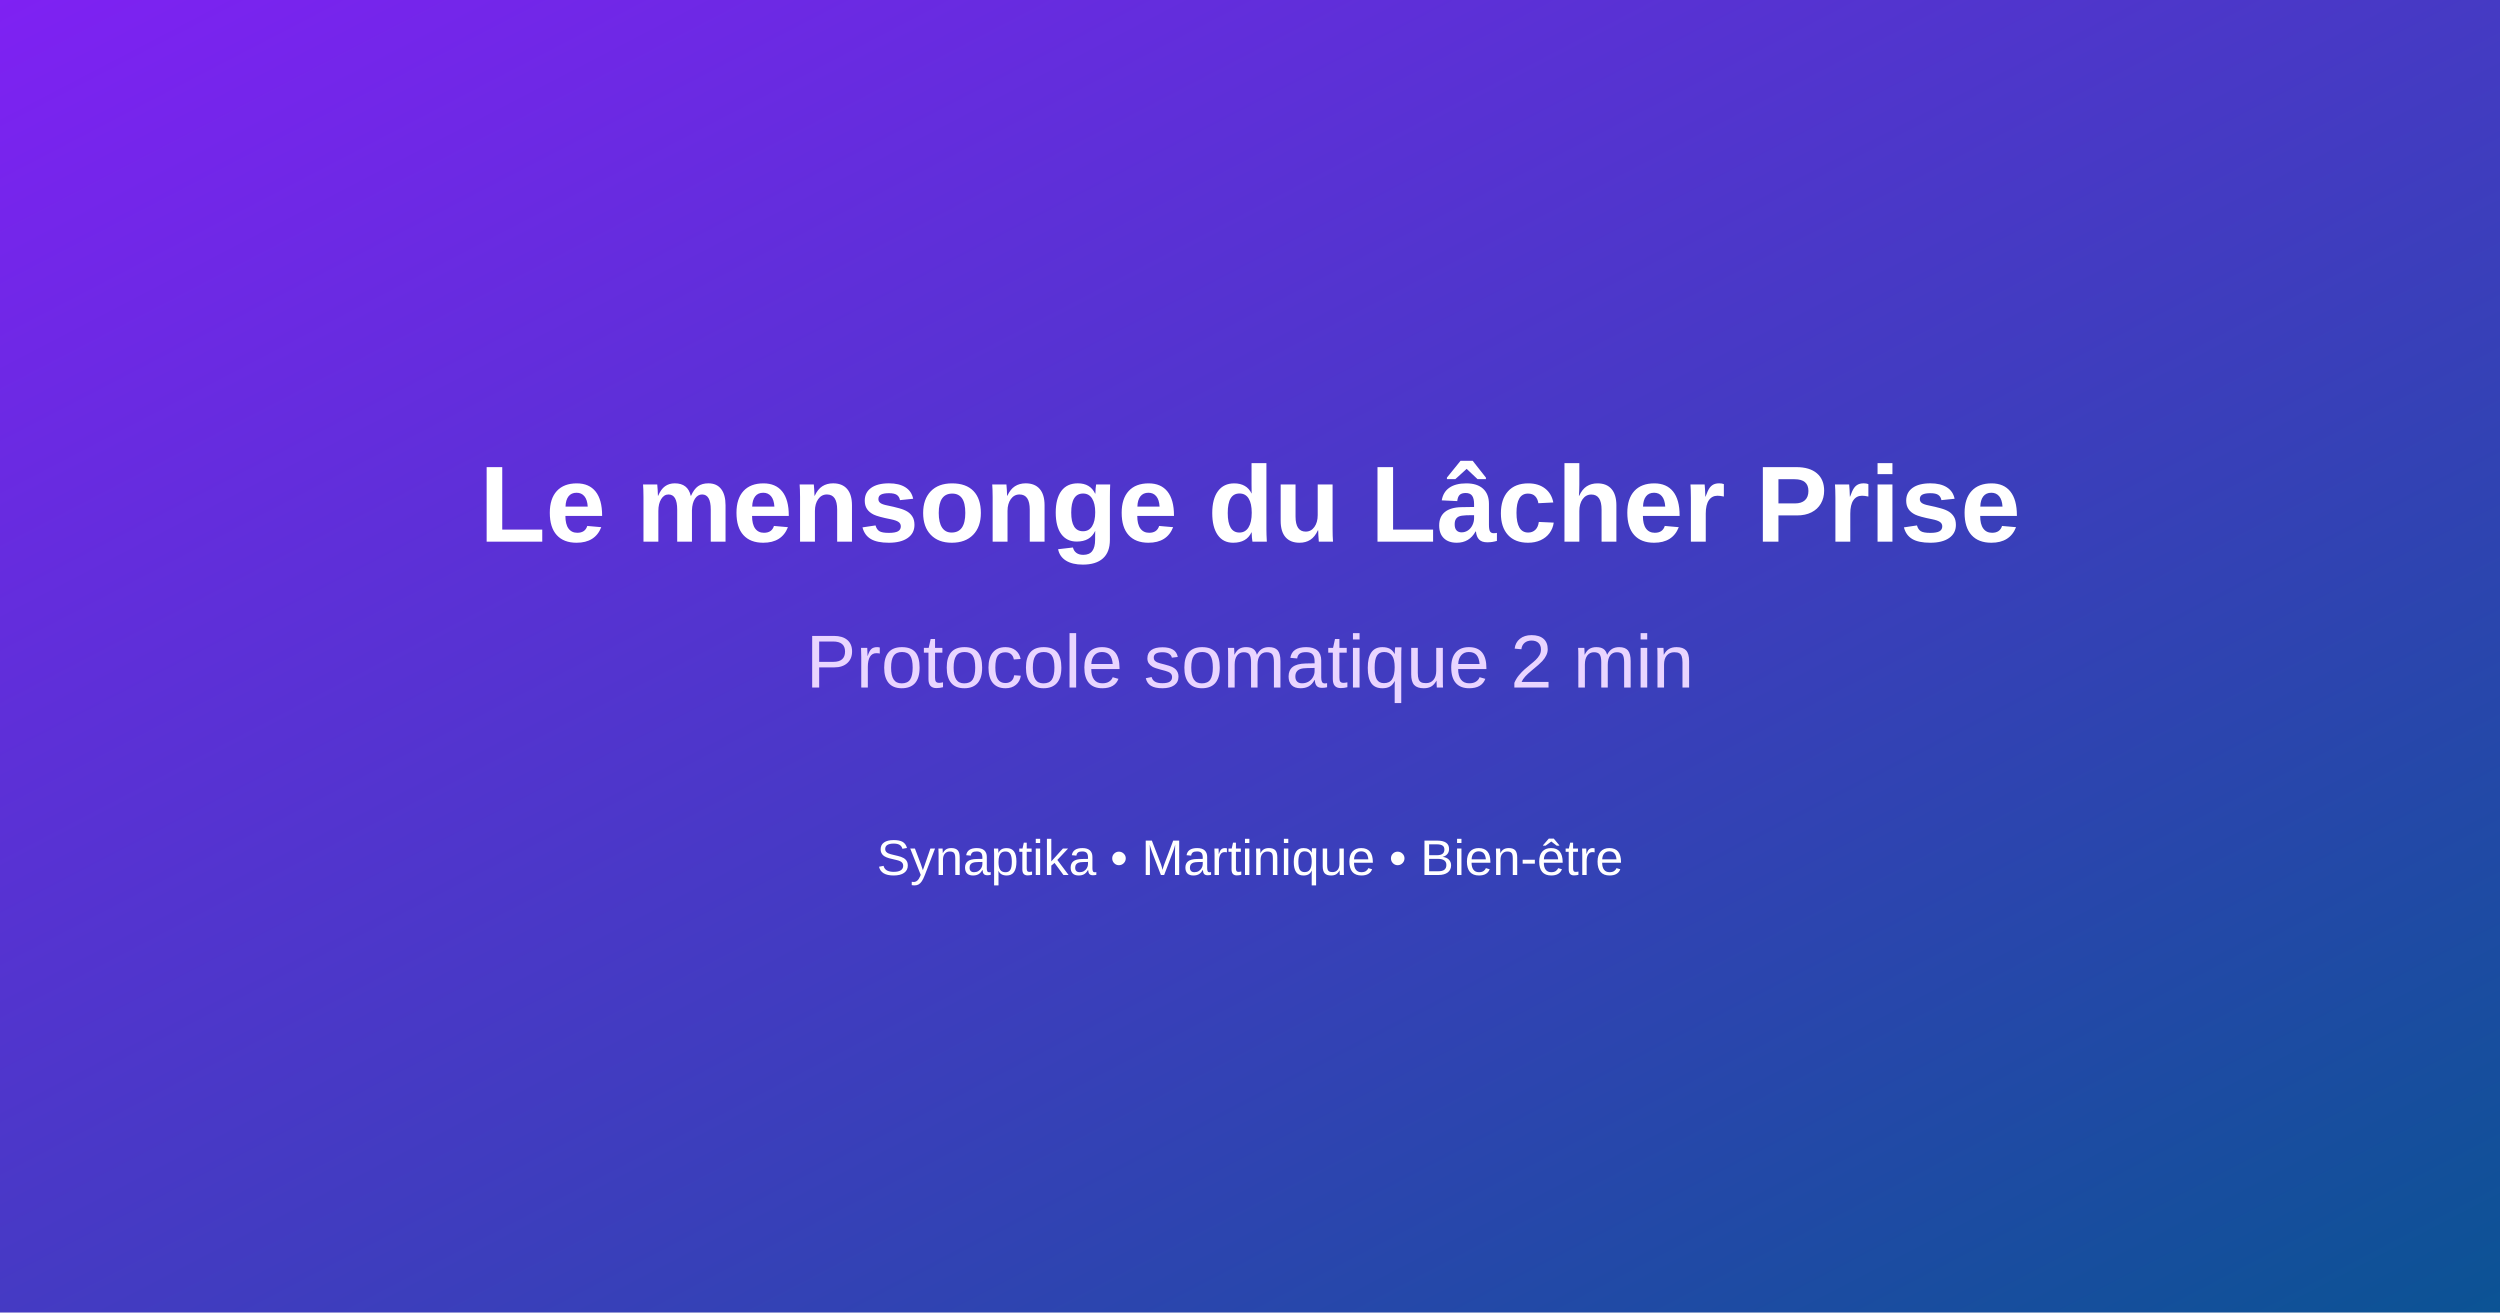
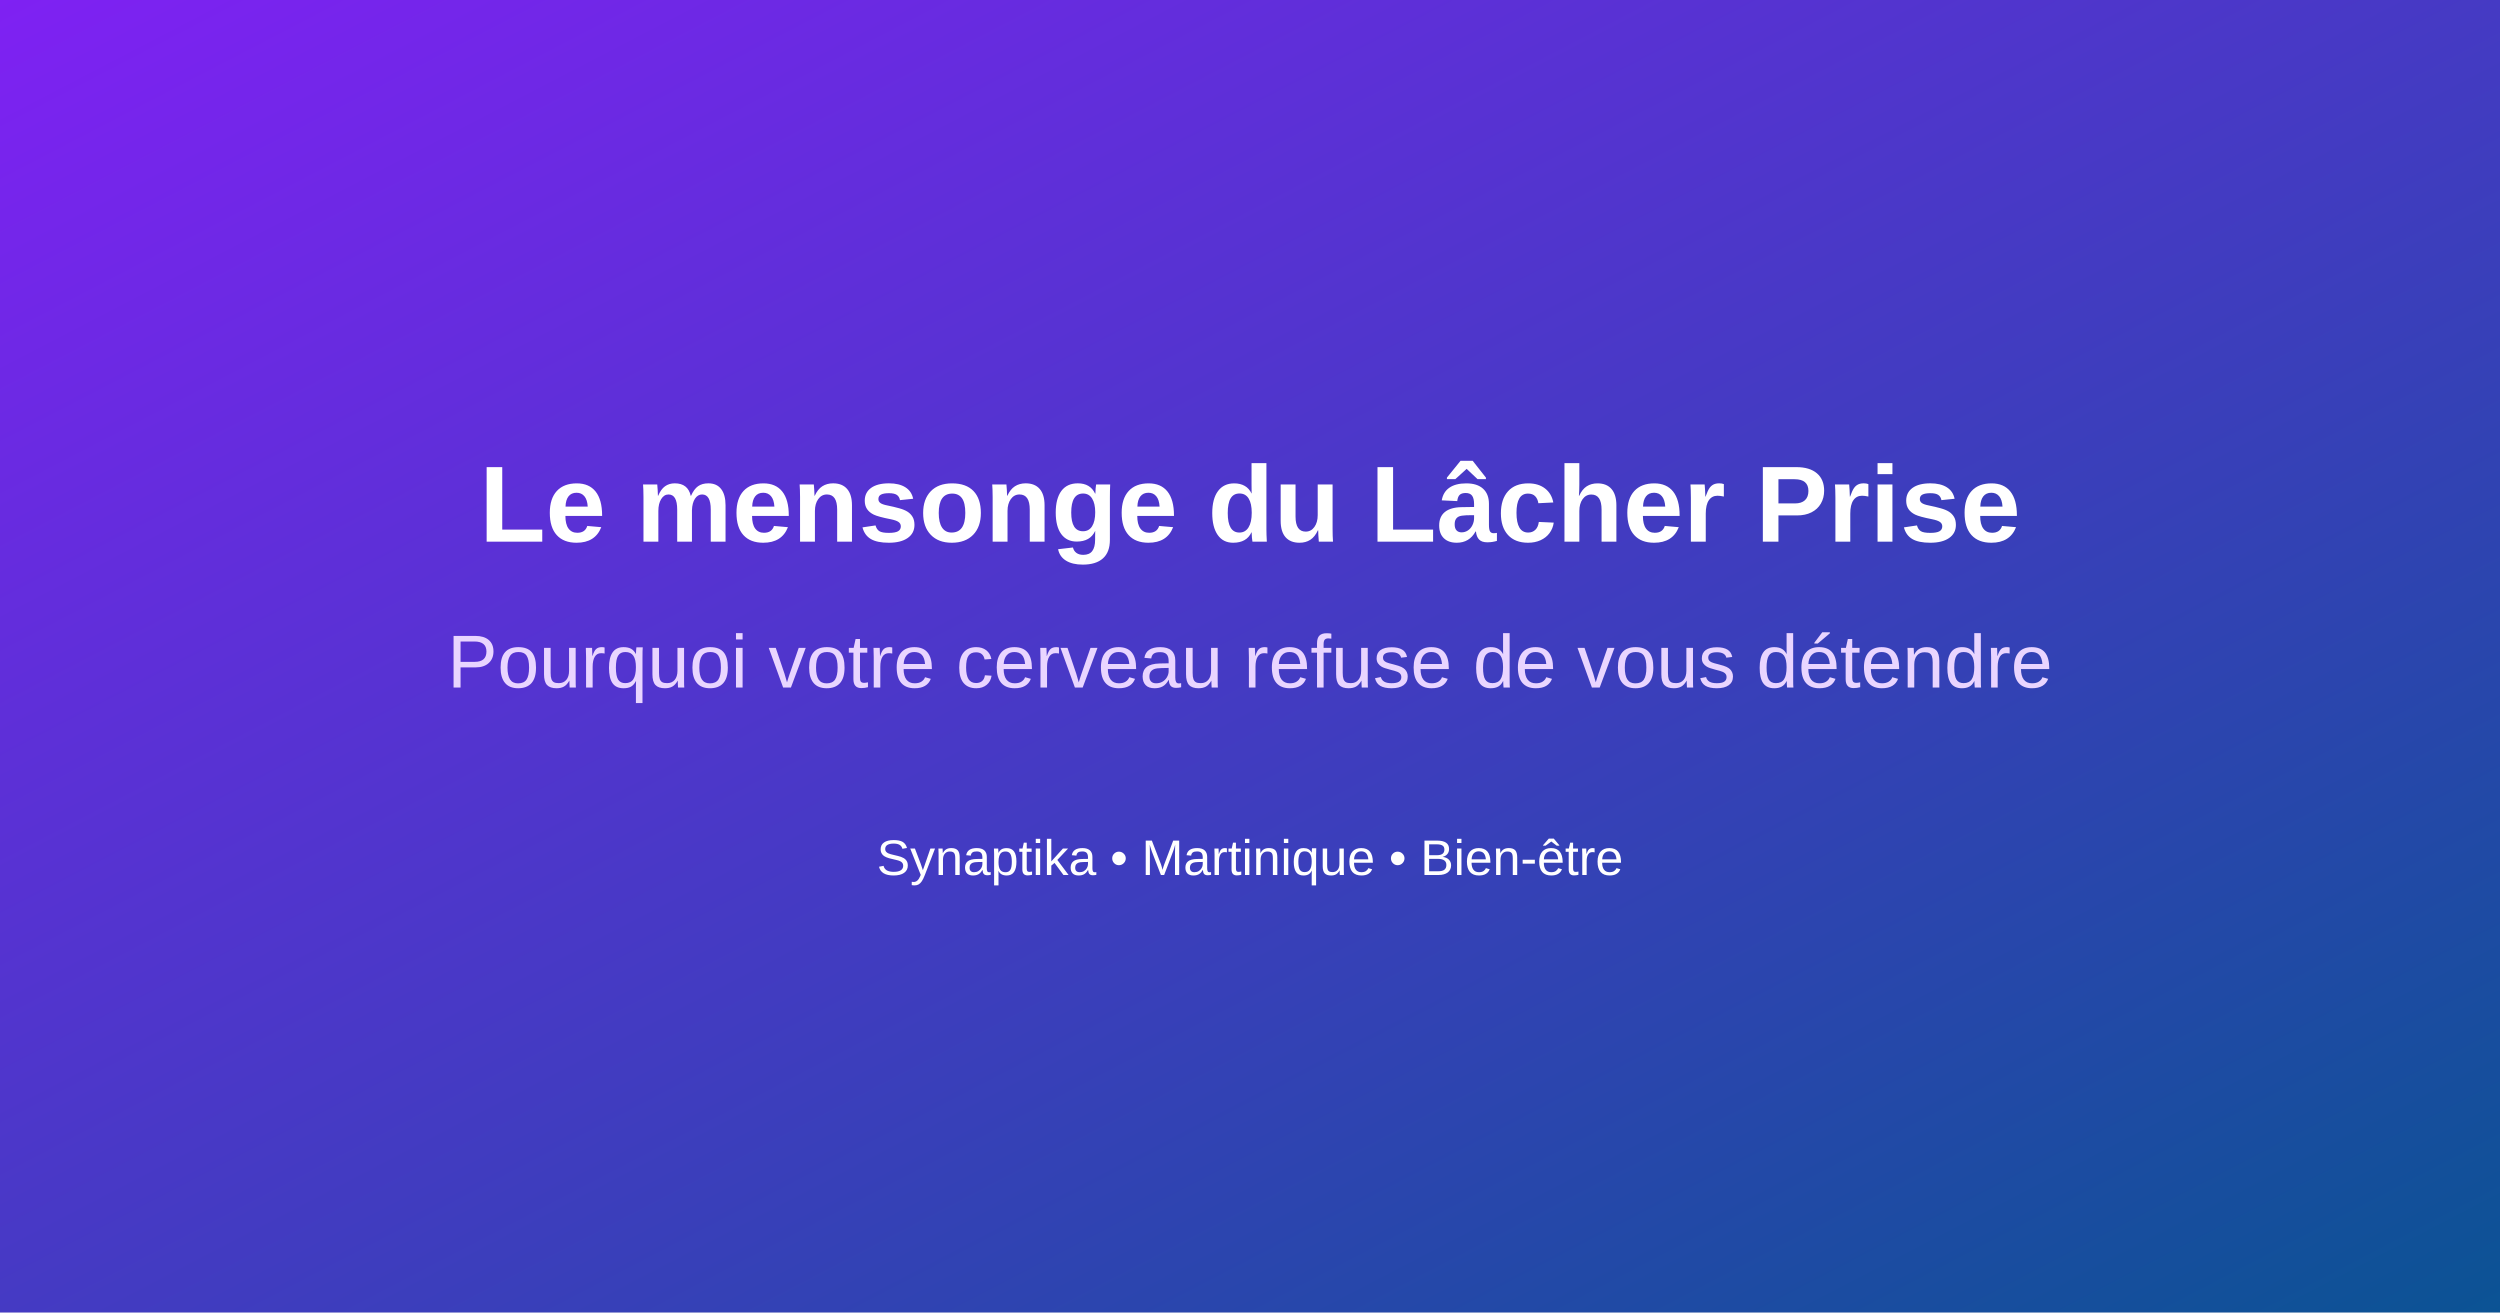
<svg xmlns="http://www.w3.org/2000/svg" width="1200" height="630" viewBox="0 0 1200 630">
  <defs>
-     <linearGradient id="bg_lacher-prise" x1="0%" y1="0%" x2="100%" y2="100%">
+     <linearGradient id="bg1" x1="0%" y1="0%" x2="100%" y2="100%">
      <stop offset="0%" style="stop-color:#7f21f3;stop-opacity:1" />
      <stop offset="100%" style="stop-color:#0b5394;stop-opacity:1" />
    </linearGradient>
  </defs>
-   <rect width="1200" height="630" fill="url(#bg_lacher-prise)" />
+   <rect width="1200" height="630" fill="url(#bg1)" />
  <text x="600" y="260" font-family="Arial, sans-serif" font-size="52" font-weight="bold" fill="white" text-anchor="middle">Le mensonge du Lâcher Prise</text>
-   <text x="600" y="330" font-family="Arial, sans-serif" font-size="36" fill="#E9D5FF" text-anchor="middle">Protocole somatique 2 min</text>
+   <text x="600" y="330" font-family="Arial, sans-serif" font-size="36" fill="#E9D5FF" text-anchor="middle">Pourquoi votre cerveau refuse de vous détendre</text>
  <text x="600" y="420" font-family="Arial, sans-serif" font-size="24" fill="white" text-anchor="middle">Synaptika • Martinique • Bien-être</text>
</svg>
